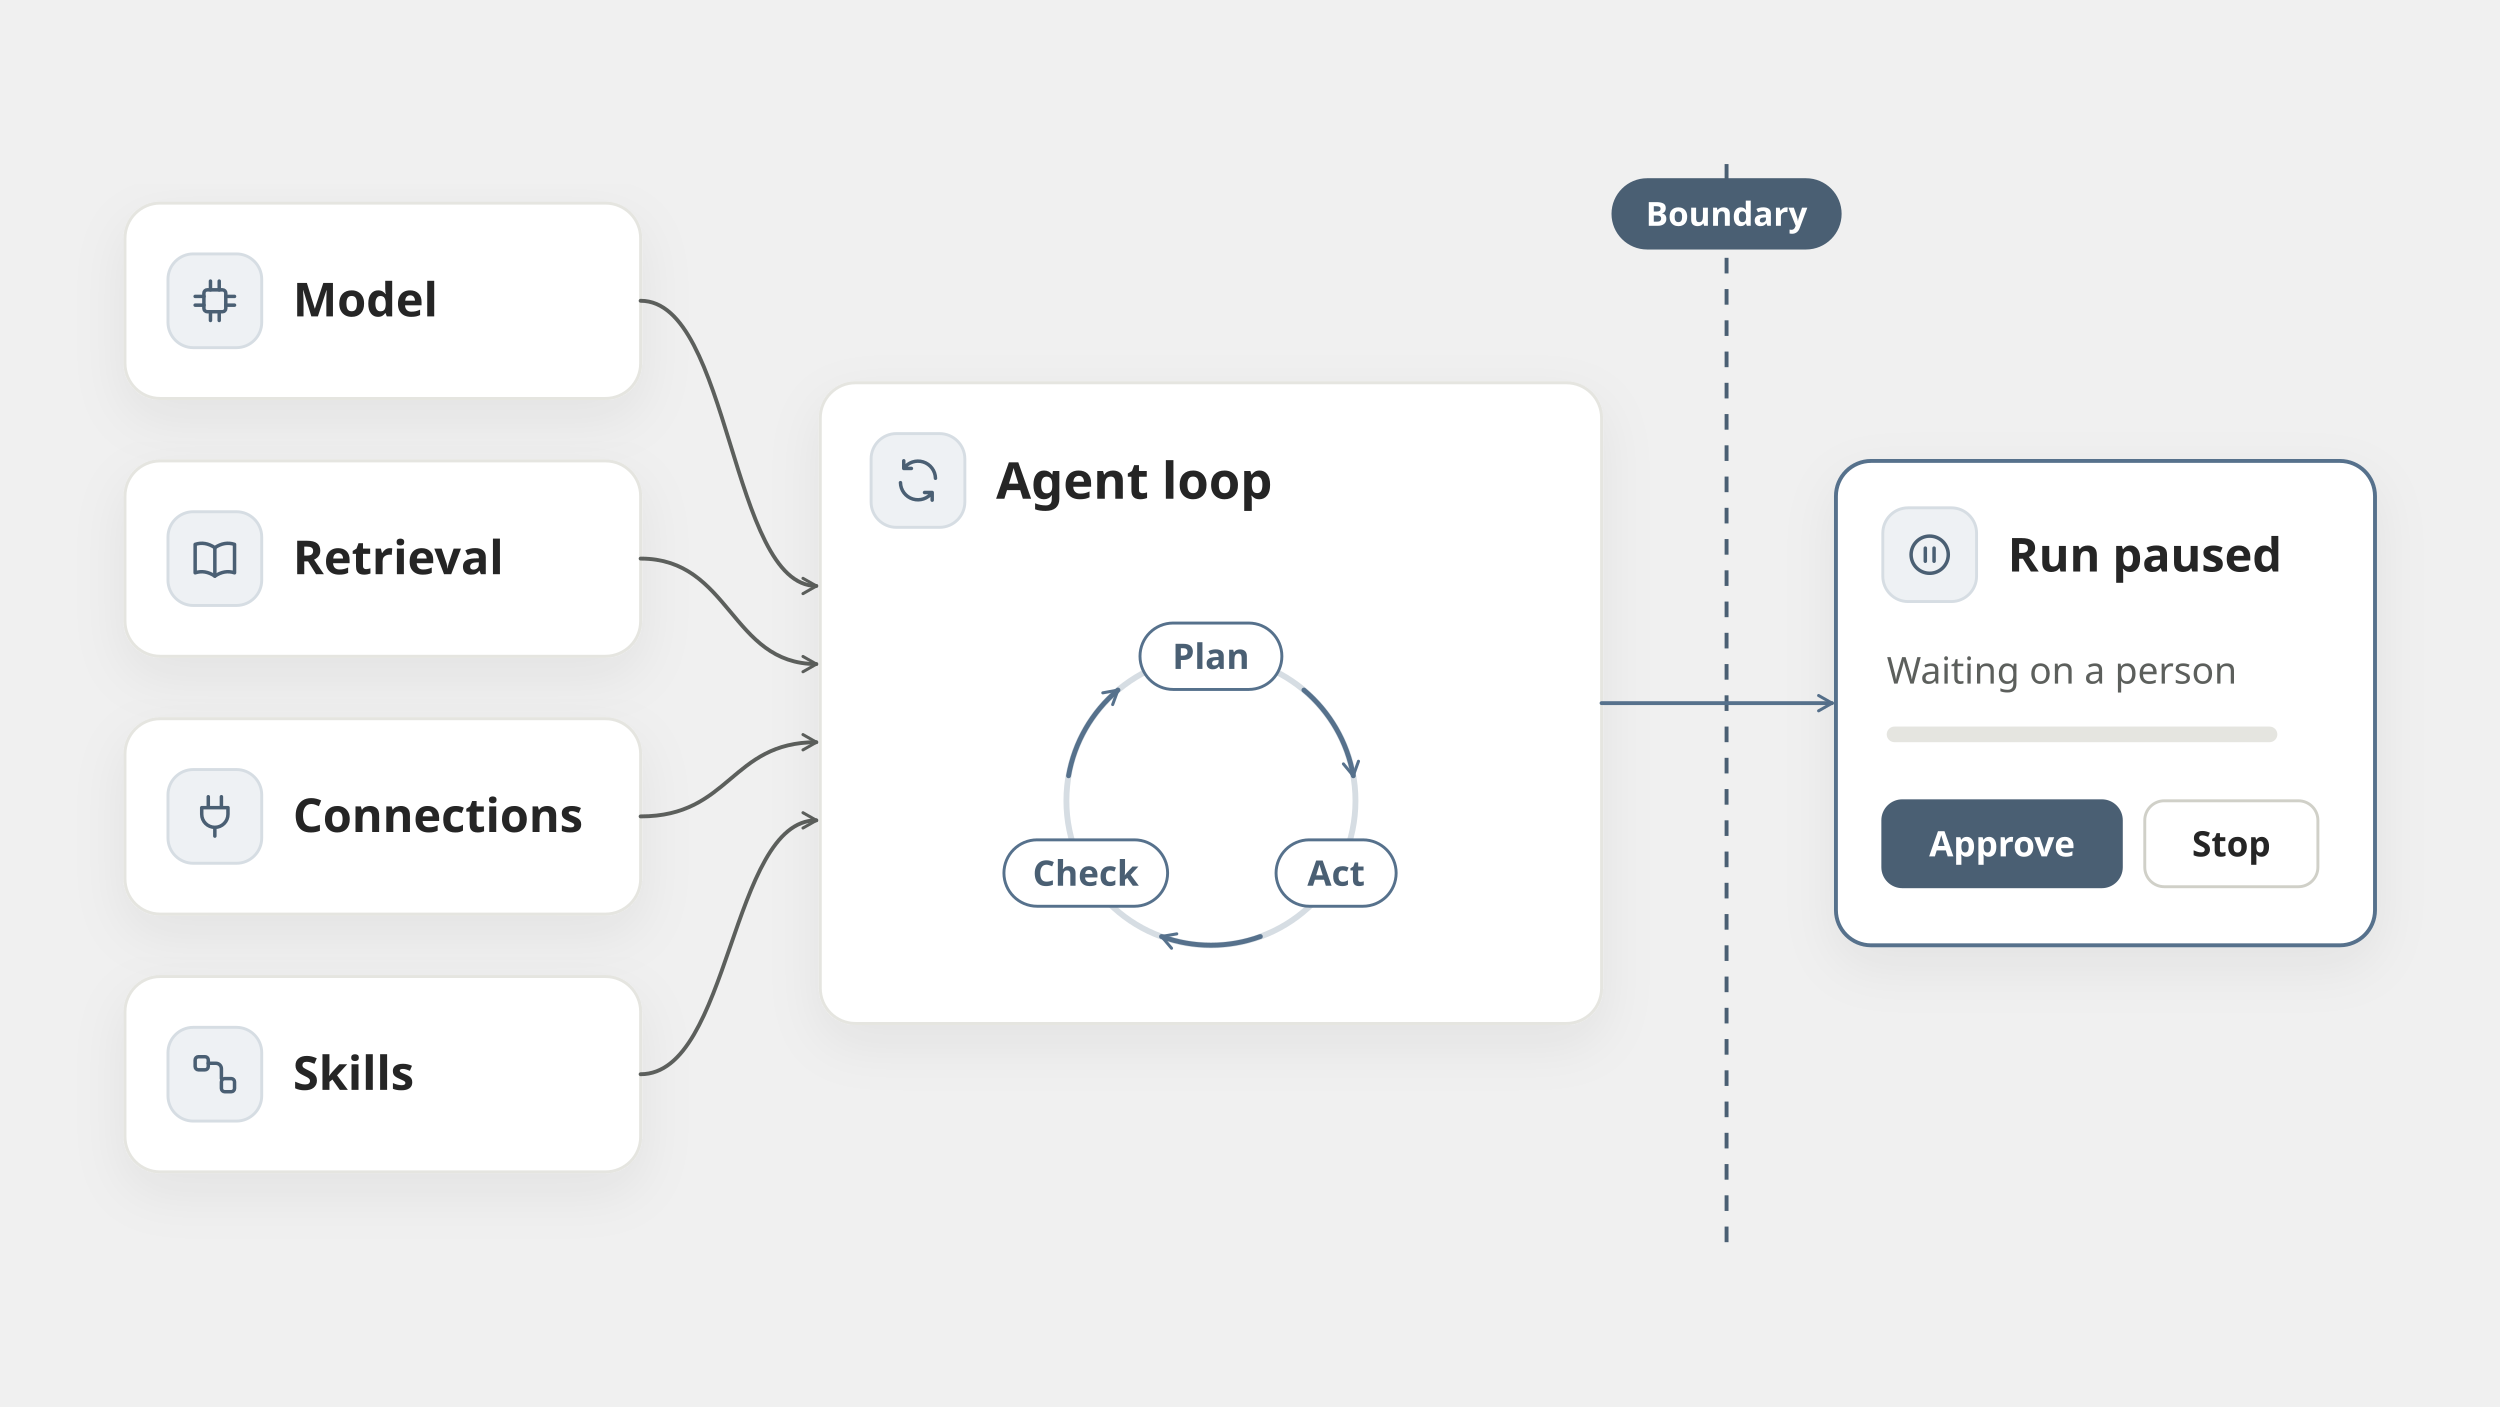
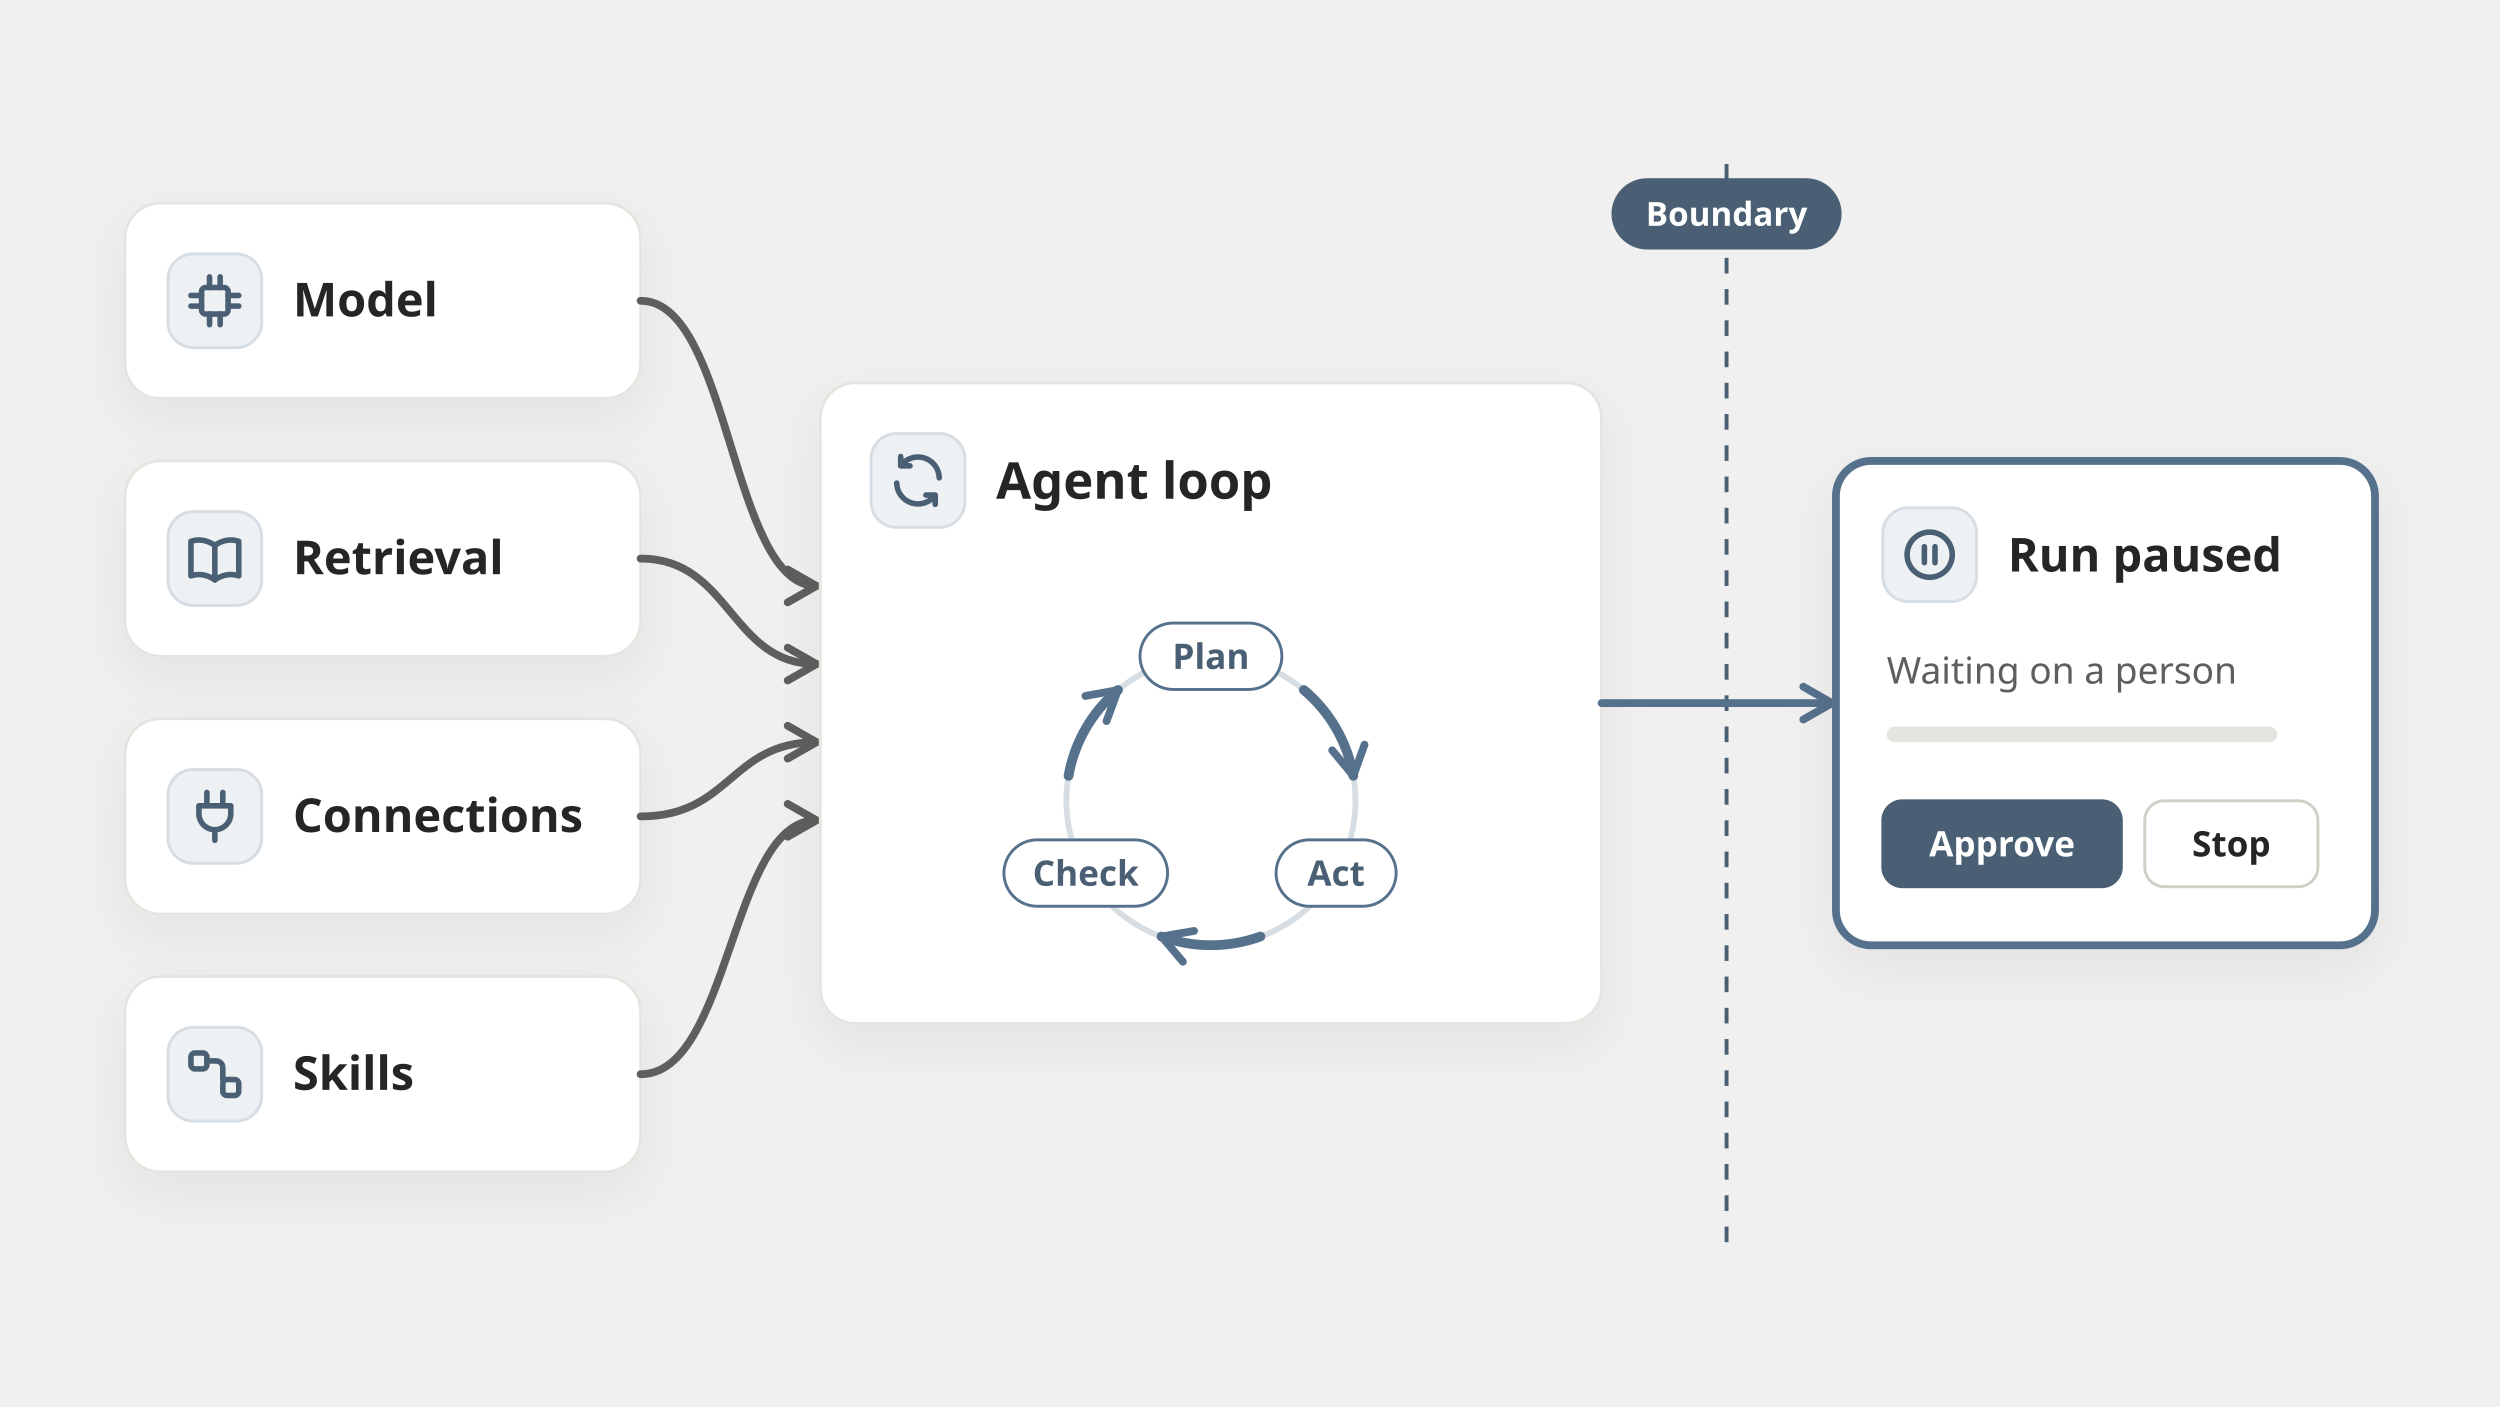
<svg xmlns="http://www.w3.org/2000/svg" viewBox="0 0 1280 720" width="1280" height="720">
  <defs>
    <filter id="sh" x="-20%" y="-20%" width="140%" height="160%">
      <feDropShadow dx="0" dy="1" stdDeviation="1" flood-color="#252525" flood-opacity="0.05" />
      <feDropShadow dx="0" dy="10" stdDeviation="14" flood-color="#252525" flood-opacity="0.06" />
    </filter>
    <marker id="hn" viewBox="0 0 10 10" refX="8" refY="5" markerWidth="7" markerHeight="7" markerUnits="userSpaceOnUse" orient="auto" overflow="visible">
-       <path d="M1 1L8 5 1 9" fill="none" stroke="#5c5f5c" stroke-width="1.6" stroke-linecap="round" stroke-linejoin="round" transform="scale(1.4) translate(-2.3 -1.4)" />
+       <path d="M1 1L8 5 1 9" fill="none" stroke="#5c5f5c" stroke-width="1.9" stroke-linecap="round" stroke-linejoin="round" transform="scale(3) translate(-5.333 -3.333)" />
    </marker>
    <marker id="ha" viewBox="0 0 10 10" refX="8" refY="5" markerWidth="7" markerHeight="7" markerUnits="userSpaceOnUse" orient="auto" overflow="visible">
-       <path d="M1 1L8 5 1 9" fill="none" stroke="#56718c" stroke-width="1.6" stroke-linecap="round" stroke-linejoin="round" transform="scale(1.4) translate(-2.3 -1.4)" />
+       <path d="M1 1L8 5 1 9" fill="none" stroke="#56718c" stroke-width="1.9" stroke-linecap="round" stroke-linejoin="round" transform="scale(3) translate(-5.333 -3.333)" />
    </marker>
  </defs>
  <rect x="64" y="104" width="264" height="100" rx="18" fill="#ffffff" stroke="#e5e5e0" stroke-width="1.5" filter="url(#sh)" />
  <rect x="86" y="130" width="48" height="48" rx="12.96" fill="#eef1f4" stroke="#d6dde3" stroke-width="1.5" />
-   <g transform="translate(96.56 140.56) scale(1.12)" fill="none" stroke="#4a5f73" stroke-width="1.6" stroke-linecap="round" stroke-linejoin="round" color="#4a5f73">
+   <g transform="translate(93.68 137.68) scale(1.36)" fill="none" stroke="#4a5f73" stroke-width="2.1" stroke-linecap="round" stroke-linejoin="round" color="#4a5f73">
    <rect x="7" y="7" width="10" height="10" rx="1.5" />
    <path d="M10 3v4M14 3v4M10 17v4M14 17v4M3 10h4M3 14h4M17 10h4M17 14h4" />
  </g>
  <text x="150" y="162" font-family="Montserrat, system-ui, sans-serif" font-size="24" font-weight="600" fill="#252525" text-anchor="start">Model</text>
-   <path d="M328 154C374 154 374 300 418 300" fill="none" stroke="#5c5f5c" stroke-width="2" stroke-linecap="round" stroke-linejoin="round" marker-end="url(#hn)" />
+   <path d="M328 154C374 154 374 300 418 300" fill="none" stroke="#5c5f5c" stroke-width="4" stroke-linecap="round" stroke-linejoin="round" marker-end="url(#hn)" />
  <rect x="64" y="236" width="264" height="100" rx="18" fill="#ffffff" stroke="#e5e5e0" stroke-width="1.5" filter="url(#sh)" />
  <rect x="86" y="262" width="48" height="48" rx="12.96" fill="#eef1f4" stroke="#d6dde3" stroke-width="1.5" />
-   <g transform="translate(96.56 272.56) scale(1.12)" fill="none" stroke="#4a5f73" stroke-width="1.6" stroke-linecap="round" stroke-linejoin="round" color="#4a5f73">
+   <g transform="translate(93.68 269.68) scale(1.36)" fill="none" stroke="#4a5f73" stroke-width="2.1" stroke-linecap="round" stroke-linejoin="round" color="#4a5f73">
    <path d="M3 5.5c3-1 6-.5 9 1.5 3-2 6-2.5 9-1.5v13c-3-1-6-.5-9 1.5-3-2-6-2.5-9-1.5z" />
    <path d="M12 7v13" />
  </g>
  <text x="150" y="294" font-family="Montserrat, system-ui, sans-serif" font-size="24" font-weight="600" fill="#252525" text-anchor="start">Retrieval</text>
-   <path d="M328 286C374 286 374 340 418 340" fill="none" stroke="#5c5f5c" stroke-width="2" stroke-linecap="round" stroke-linejoin="round" marker-end="url(#hn)" />
+   <path d="M328 286C374 286 374 340 418 340" fill="none" stroke="#5c5f5c" stroke-width="4" stroke-linecap="round" stroke-linejoin="round" marker-end="url(#hn)" />
  <rect x="64" y="368" width="264" height="100" rx="18" fill="#ffffff" stroke="#e5e5e0" stroke-width="1.5" filter="url(#sh)" />
  <rect x="86" y="394" width="48" height="48" rx="12.96" fill="#eef1f4" stroke="#d6dde3" stroke-width="1.5" />
-   <g transform="translate(96.56 404.56) scale(1.12)" fill="none" stroke="#4a5f73" stroke-width="1.6" stroke-linecap="round" stroke-linejoin="round" color="#4a5f73">
+   <g transform="translate(93.68 401.68) scale(1.36)" fill="none" stroke="#4a5f73" stroke-width="2.1" stroke-linecap="round" stroke-linejoin="round" color="#4a5f73">
    <path d="M9 3v5M15 3v5M6 8h12v3a6 6 0 0 1-12 0zM12 17v4" />
  </g>
  <text x="150" y="426" font-family="Montserrat, system-ui, sans-serif" font-size="24" font-weight="600" fill="#252525" text-anchor="start">Connections</text>
-   <path d="M328 418C374 418 374 380 418 380" fill="none" stroke="#5c5f5c" stroke-width="2" stroke-linecap="round" stroke-linejoin="round" marker-end="url(#hn)" />
+   <path d="M328 418C374 418 374 380 418 380" fill="none" stroke="#5c5f5c" stroke-width="4" stroke-linecap="round" stroke-linejoin="round" marker-end="url(#hn)" />
  <rect x="64" y="500" width="264" height="100" rx="18" fill="#ffffff" stroke="#e5e5e0" stroke-width="1.5" filter="url(#sh)" />
  <rect x="86" y="526" width="48" height="48" rx="12.96" fill="#eef1f4" stroke="#d6dde3" stroke-width="1.5" />
-   <g transform="translate(96.56 536.56) scale(1.12)" fill="none" stroke="#4a5f73" stroke-width="1.6" stroke-linecap="round" stroke-linejoin="round" color="#4a5f73">
+   <g transform="translate(93.68 533.68) scale(1.36)" fill="none" stroke="#4a5f73" stroke-width="2.1" stroke-linecap="round" stroke-linejoin="round" color="#4a5f73">
    <rect x="3" y="4" width="6" height="6" rx="1.5" />
    <rect x="15" y="14" width="6" height="6" rx="1.5" />
    <path d="M9 7h3.5A2.5 2.5 0 0 1 15 9.5V14" />
  </g>
  <text x="150" y="558" font-family="Montserrat, system-ui, sans-serif" font-size="24" font-weight="600" fill="#252525" text-anchor="start">Skills</text>
-   <path d="M328 550C374 550 374 420 418 420" fill="none" stroke="#5c5f5c" stroke-width="2" stroke-linecap="round" stroke-linejoin="round" marker-end="url(#hn)" />
+   <path d="M328 550C374 550 374 420 418 420" fill="none" stroke="#5c5f5c" stroke-width="4" stroke-linecap="round" stroke-linejoin="round" marker-end="url(#hn)" />
  <rect x="420" y="196" width="400" height="328" rx="18" fill="#ffffff" stroke="#e5e5e0" stroke-width="1.5" filter="url(#sh)" />
  <rect x="446" y="222" width="48" height="48" rx="12.96" fill="#eef1f4" stroke="#d6dde3" stroke-width="1.5" />
-   <g transform="translate(456.56 232.56) scale(1.12)" fill="none" stroke="#4a5f73" stroke-width="1.6" stroke-linecap="round" stroke-linejoin="round" color="#4a5f73">
+   <g transform="translate(453.68 229.68) scale(1.36)" fill="none" stroke="#4a5f73" stroke-width="2.1" stroke-linecap="round" stroke-linejoin="round" color="#4a5f73">
    <path d="M20 11a8 8 0 0 0-14.5-4.5M4 13a8 8 0 0 0 14.5 4.5M5.5 3v3.5H9M18.5 21v-3.5H15" />
  </g>
  <text x="510" y="255.36" font-family="Montserrat, system-ui, sans-serif" font-size="26" font-weight="600" fill="#252525" text-anchor="start">Agent loop</text>
  <circle cx="620" cy="410" r="74" fill="none" stroke="#d6dde3" stroke-width="3" />
-   <path d="M667.6 353.3A74 74 0 0 1 692.9 397.2" fill="none" stroke="#56718c" stroke-width="2.5" stroke-linecap="round" stroke-linejoin="round" marker-end="url(#ha)" />
-   <path d="M645.3 479.5A74 74 0 0 1 594.7 479.5" fill="none" stroke="#56718c" stroke-width="2.5" stroke-linecap="round" stroke-linejoin="round" marker-end="url(#ha)" />
-   <path d="M547.1 397.2A74 74 0 0 1 572.4 353.3" fill="none" stroke="#56718c" stroke-width="2.5" stroke-linecap="round" stroke-linejoin="round" marker-end="url(#ha)" />
+   <path d="M667.6 353.3A74 74 0 0 1 692.9 397.2" fill="none" stroke="#56718c" stroke-width="5" stroke-linecap="round" stroke-linejoin="round" marker-end="url(#ha)" />
+   <path d="M645.3 479.5A74 74 0 0 1 594.7 479.5" fill="none" stroke="#56718c" stroke-width="5" stroke-linecap="round" stroke-linejoin="round" marker-end="url(#ha)" />
+   <path d="M547.1 397.2A74 74 0 0 1 572.4 353.3" fill="none" stroke="#56718c" stroke-width="5" stroke-linecap="round" stroke-linejoin="round" marker-end="url(#ha)" />
  <rect x="583.68" y="319" width="72.64" height="34" rx="17" fill="#ffffff" stroke="#56718c" stroke-width="1.5" />
  <text x="620" y="342.5" font-family="Montserrat, system-ui, sans-serif" font-size="18" font-weight="600" fill="#4a5f73" text-anchor="middle">Plan</text>
  <rect x="653.346" y="430" width="61.48" height="34" rx="17" fill="#ffffff" stroke="#56718c" stroke-width="1.5" />
  <text x="684.086" y="453.5" font-family="Montserrat, system-ui, sans-serif" font-size="18" font-weight="600" fill="#4a5f73" text-anchor="middle">Act</text>
  <rect x="514.014" y="430" width="83.8" height="34" rx="17" fill="#ffffff" stroke="#56718c" stroke-width="1.5" />
  <text x="555.914" y="453.5" font-family="Montserrat, system-ui, sans-serif" font-size="18" font-weight="600" fill="#4a5f73" text-anchor="middle">Check</text>
  <path d="M884 84V636" stroke="#4a5f73" stroke-width="2" stroke-dasharray="8 8" />
  <rect x="825.84" y="92" width="116.32" height="35" rx="17.5" fill="#4a5f73" stroke="#4a5f73" stroke-width="1.5" />
  <text x="884" y="115.62" font-family="Montserrat, system-ui, sans-serif" font-size="17" font-weight="600" fill="#ffffff" text-anchor="middle">Boundary</text>
-   <path d="M820 360C880 360 880 360 938 360" fill="none" stroke="#56718c" stroke-width="2" stroke-linecap="round" stroke-linejoin="round" marker-end="url(#ha)" />
-   <rect x="940" y="236" width="276" height="248" rx="18" fill="#ffffff" stroke="#56718c" stroke-width="2" filter="url(#sh)" />
+   <path d="M820 360C880 360 880 360 938 360" fill="none" stroke="#56718c" stroke-width="4" stroke-linecap="round" stroke-linejoin="round" marker-end="url(#ha)" />
+   <rect x="940" y="236" width="276" height="248" rx="18" fill="#ffffff" stroke="#56718c" stroke-width="4" filter="url(#sh)" />
  <rect x="964" y="260" width="48" height="48" rx="12.96" fill="#eef1f4" stroke="#d6dde3" stroke-width="1.5" />
-   <g transform="translate(974.56 270.56) scale(1.12)" fill="none" stroke="#4a5f73" stroke-width="1.6" stroke-linecap="round" stroke-linejoin="round" color="#4a5f73">
+   <g transform="translate(971.68 267.68) scale(1.36)" fill="none" stroke="#4a5f73" stroke-width="2.1" stroke-linecap="round" stroke-linejoin="round" color="#4a5f73">
    <circle cx="12" cy="12" r="8.5" />
    <path d="M10 9v6M14 9v6" />
  </g>
  <text x="1028" y="292.64" font-family="Montserrat, system-ui, sans-serif" font-size="24" font-weight="600" fill="#252525" text-anchor="start">Run paused</text>
  <text x="966" y="350" font-family="Montserrat, system-ui, sans-serif" font-size="19" font-weight="500" fill="#5c5f5c" text-anchor="start">Waiting on a person</text>
  <rect x="966" y="372" width="200" height="8" rx="4" fill="#e5e5e0" />
  <rect x="964" y="410" width="122.12" height="44" rx="10" fill="#4a5f73" stroke="#4a5f73" stroke-width="1.5" />
  <text x="1025.06" y="438.48" font-family="Montserrat, system-ui, sans-serif" font-size="18" font-weight="600" fill="#ffffff" text-anchor="middle">Approve</text>
  <rect x="1098.12" y="410" width="88.64" height="44" rx="10" fill="#ffffff" stroke="#d0d0c8" stroke-width="1.5" />
  <text x="1142.44" y="438.48" font-family="Montserrat, system-ui, sans-serif" font-size="18" font-weight="600" fill="#252525" text-anchor="middle">Stop</text>
</svg>
